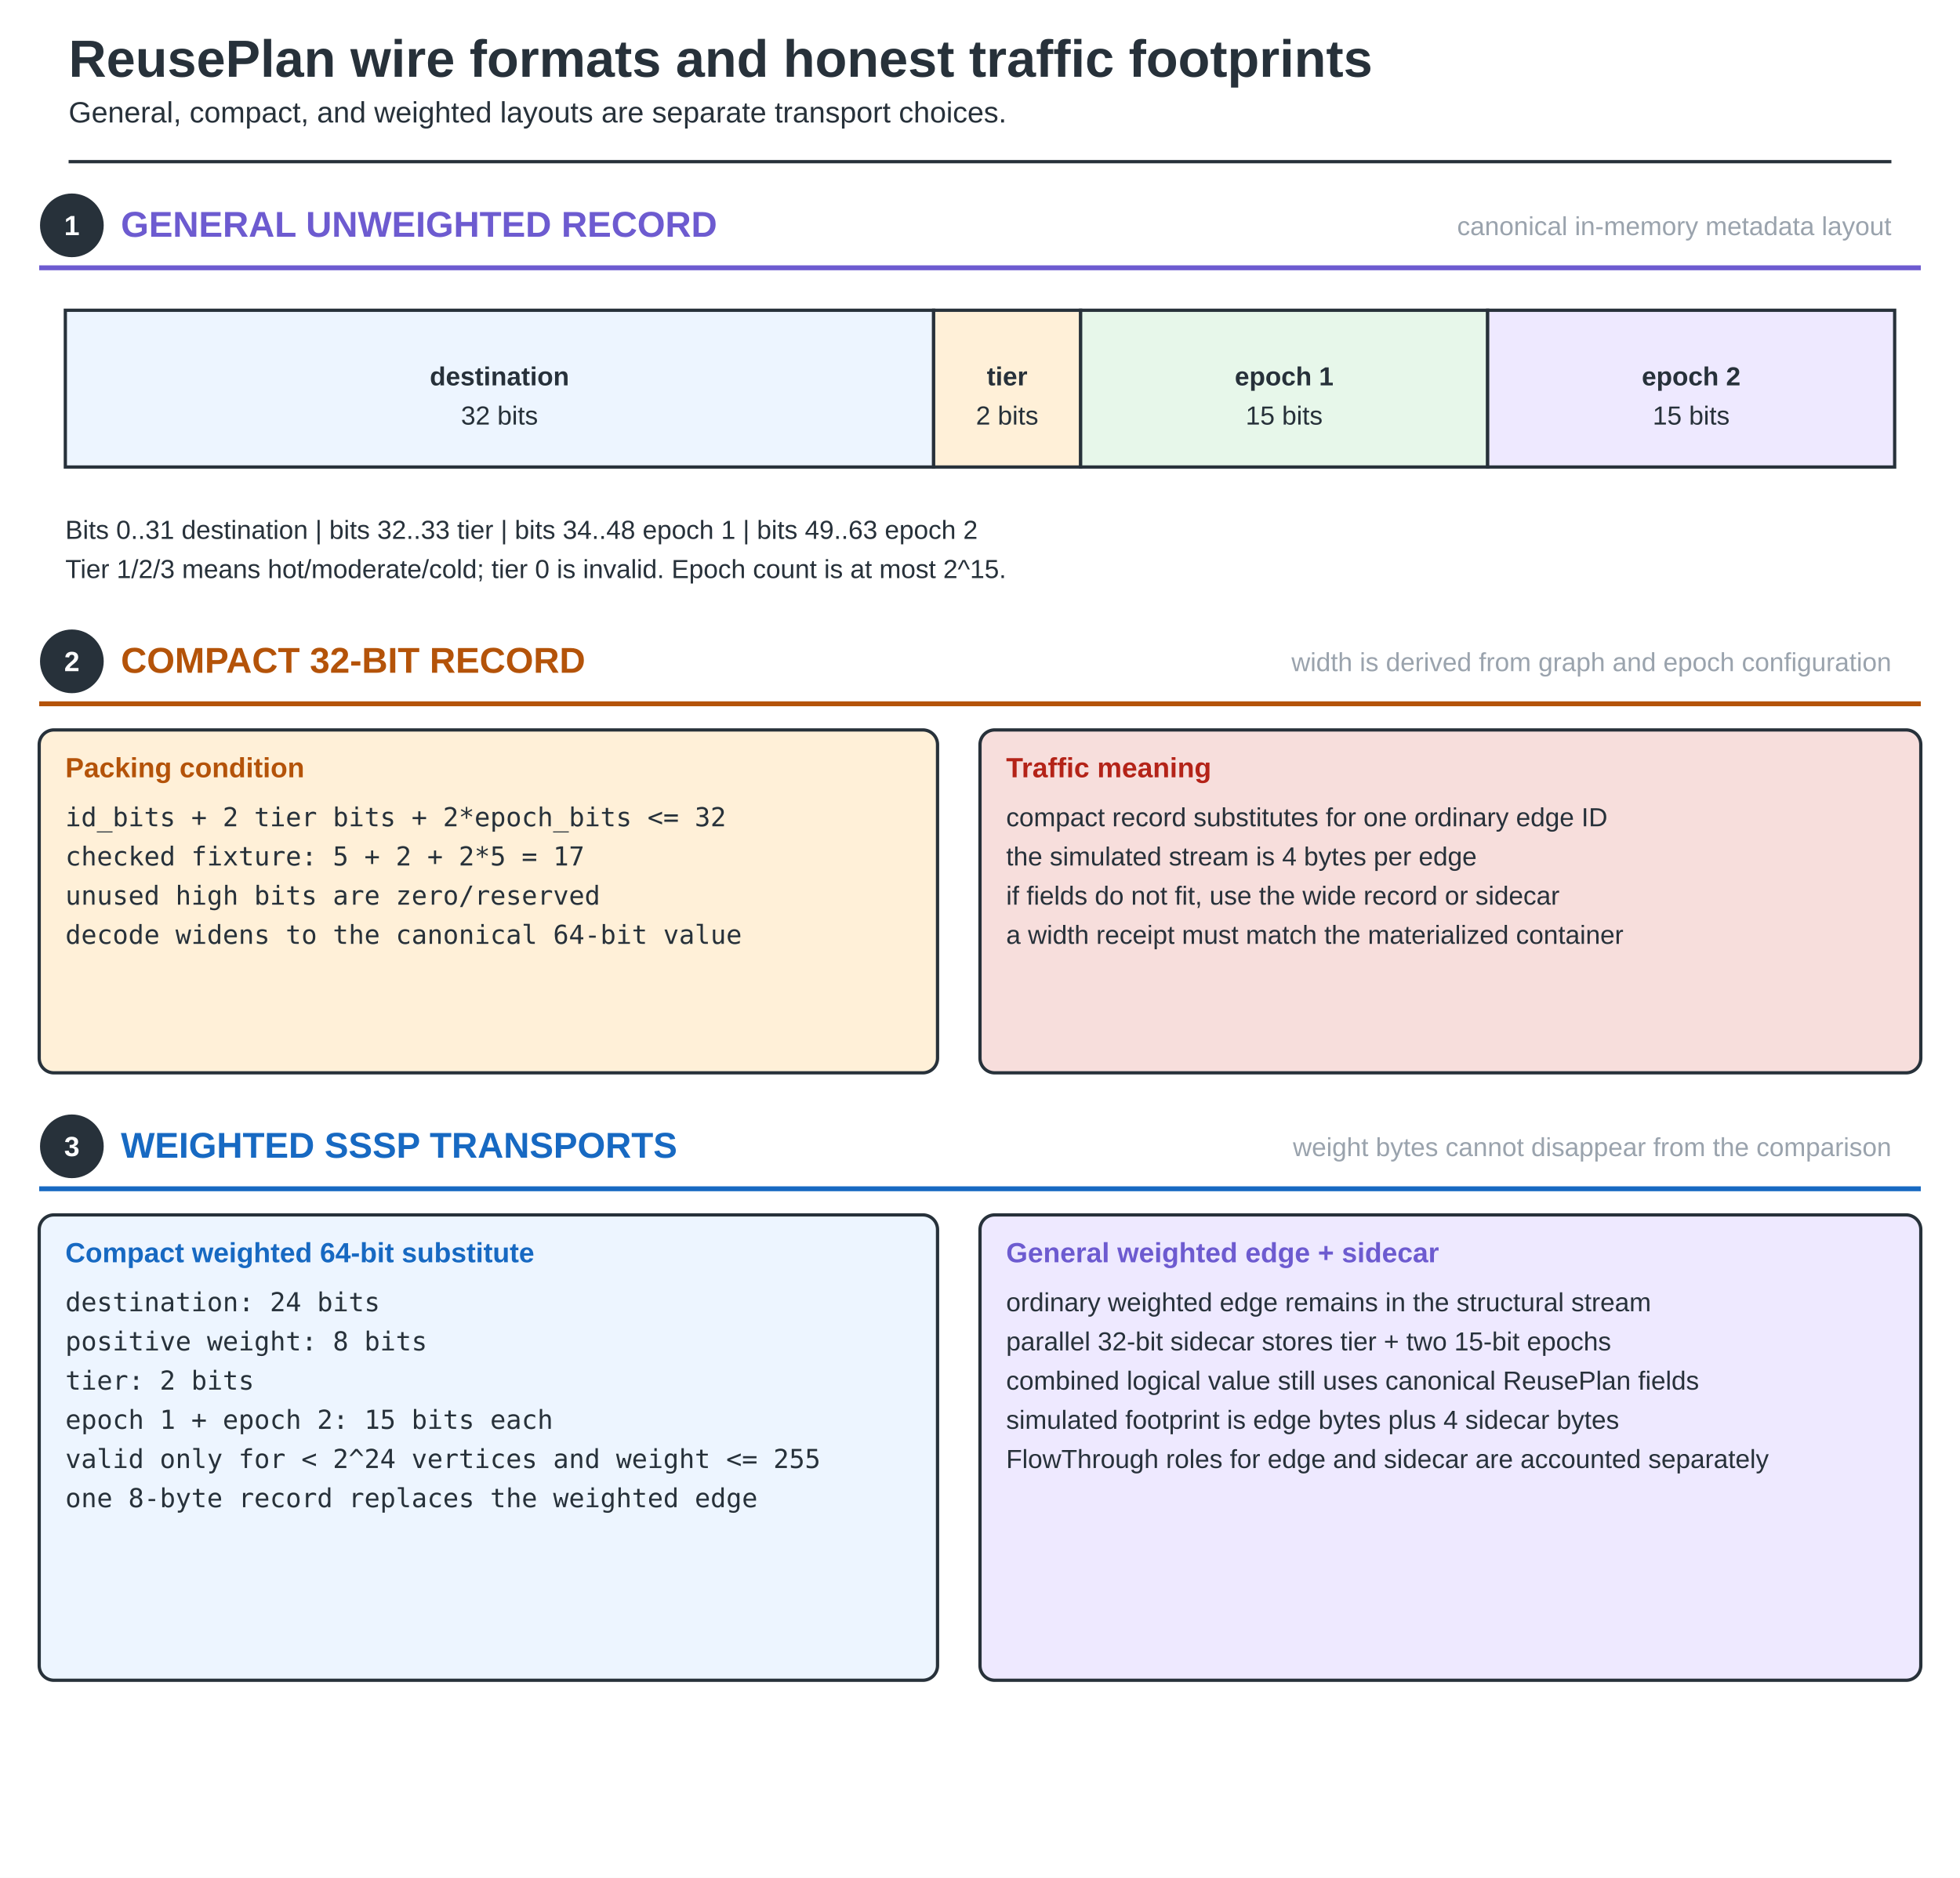
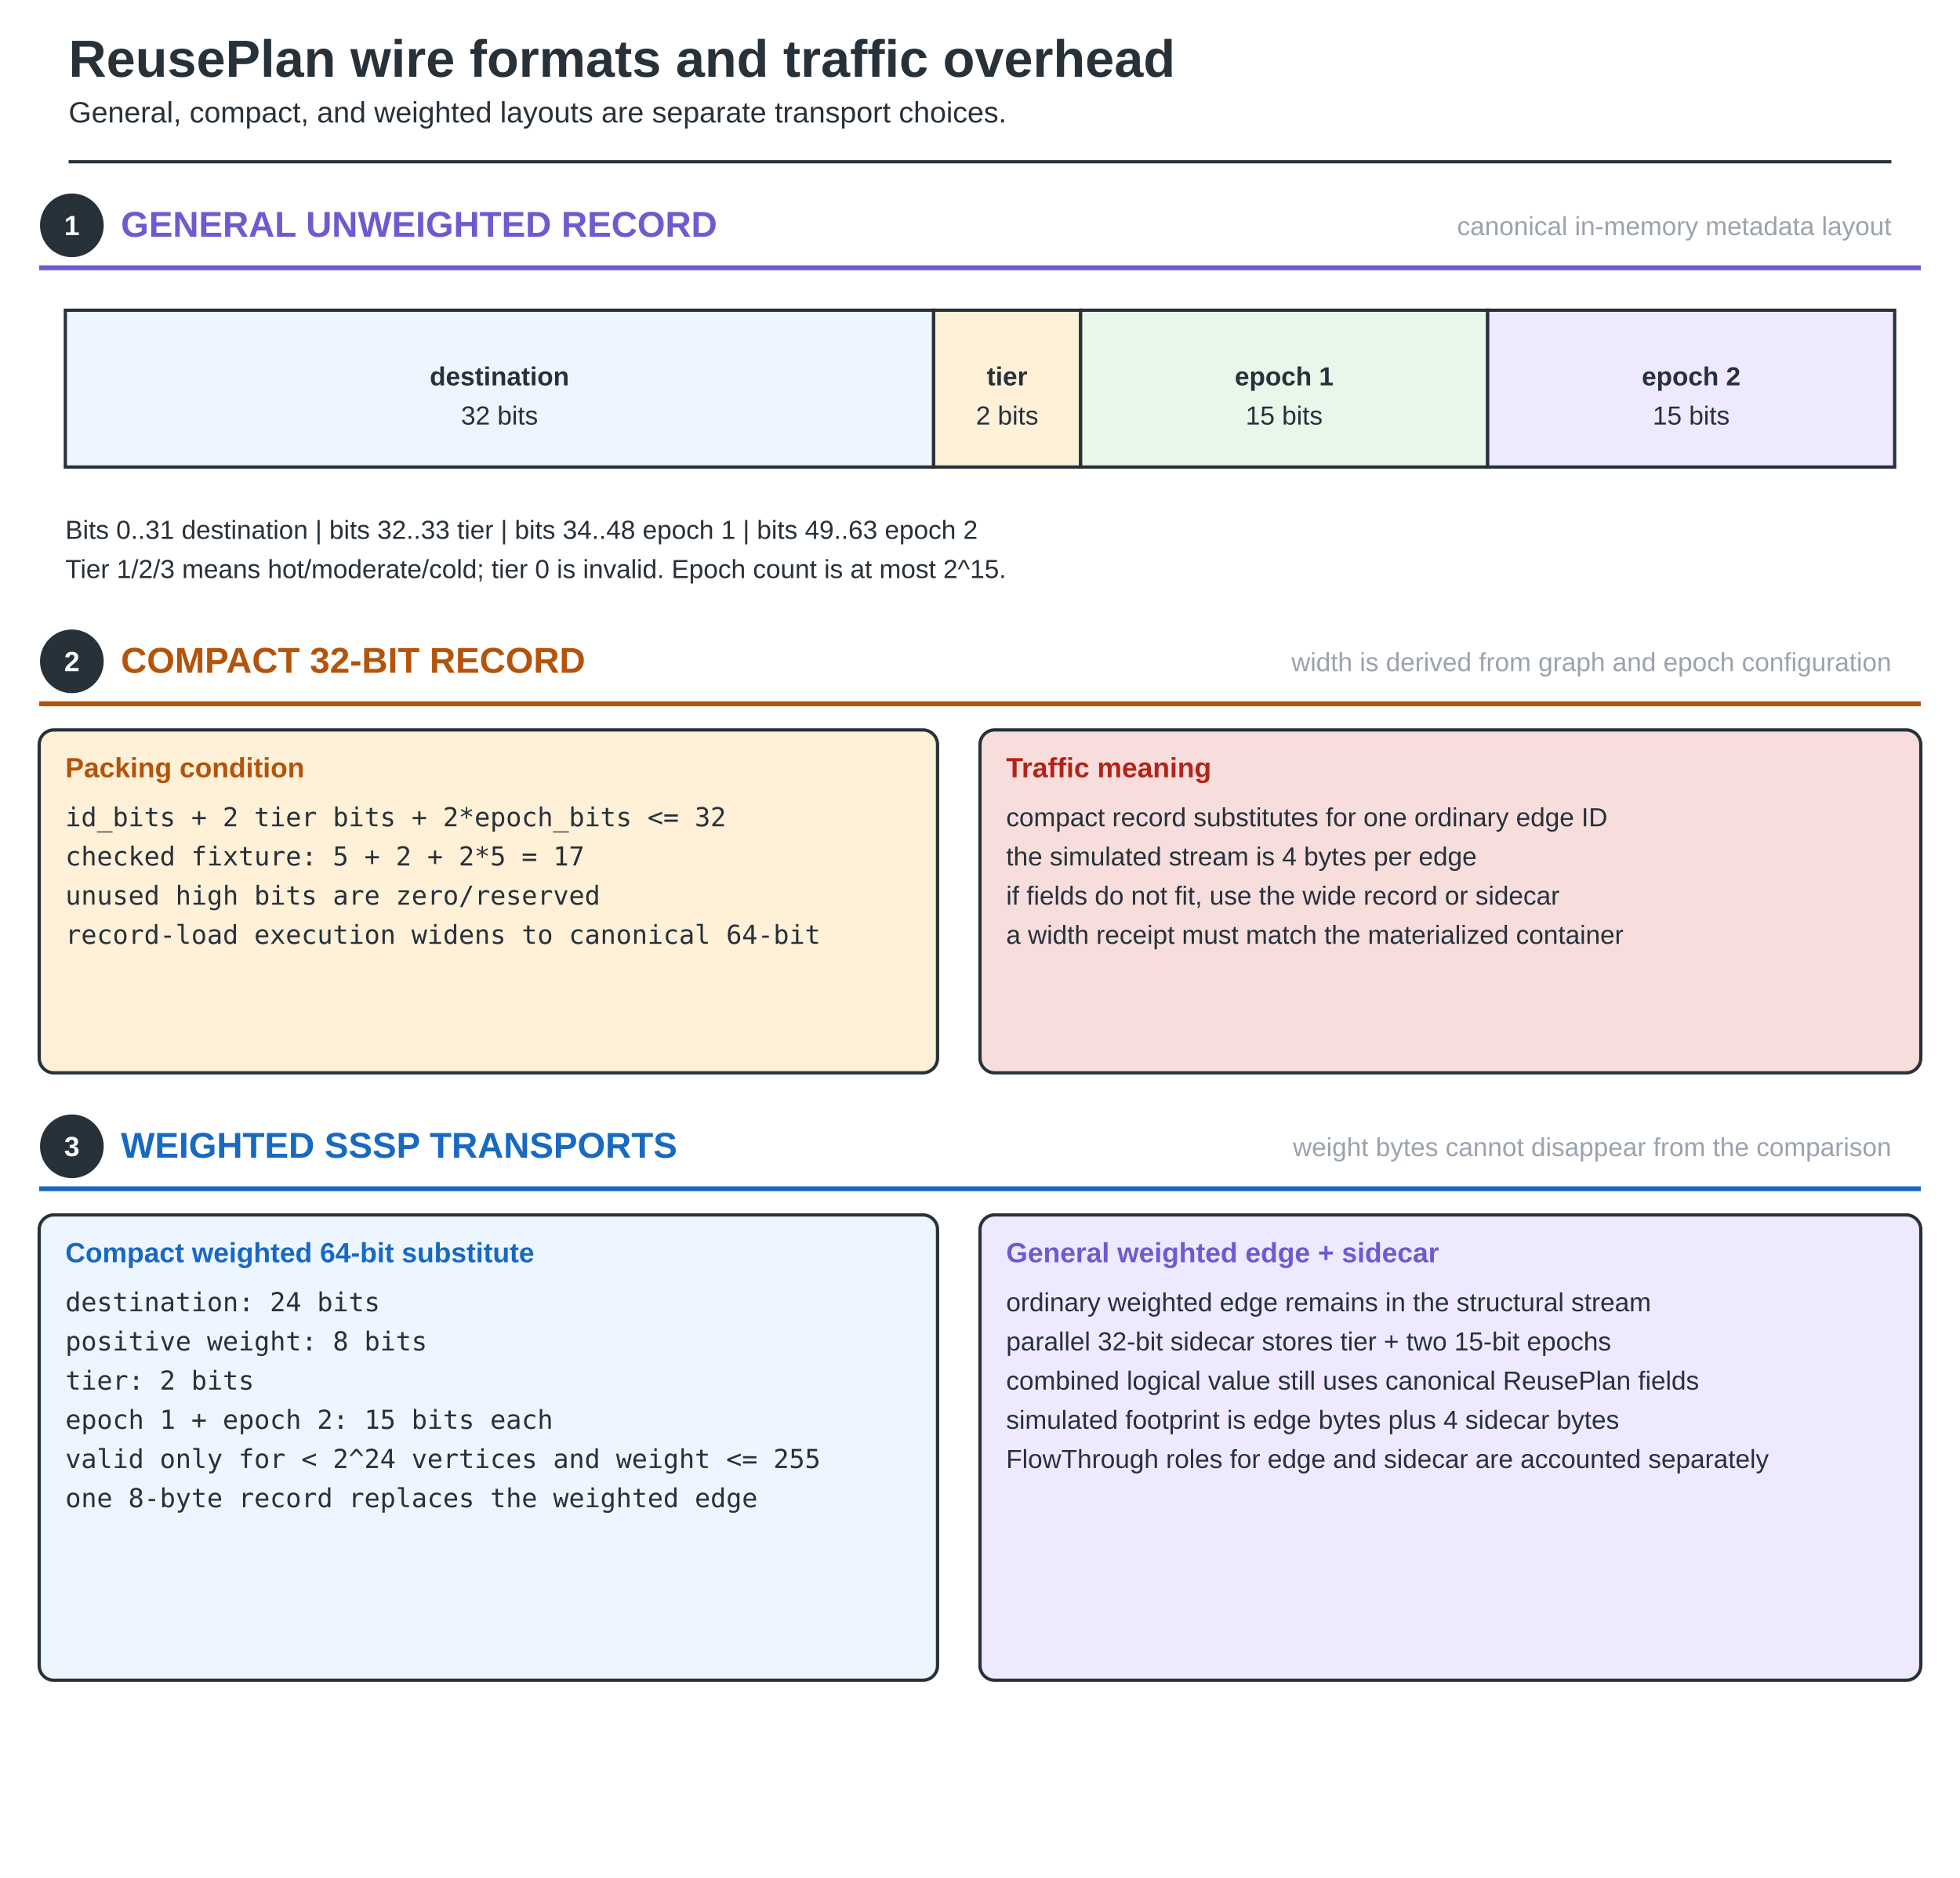
<svg xmlns="http://www.w3.org/2000/svg" width="1200" height="1150" viewBox="0 0 1200 1150" role="img" aria-labelledby="title desc" fill="#27313A" data-figure-schema="ecg-public/v1">
  <defs>
    <marker id="arrow-blue" viewBox="0 0 10 8" markerWidth="10" markerHeight="8" refX="10" refY="4" orient="auto" markerUnits="userSpaceOnUse">
      <path d="M0 0 L10 4 L0 8 Z" fill="#1769C2" />
    </marker>
    <marker id="arrow-green" viewBox="0 0 10 8" markerWidth="10" markerHeight="8" refX="10" refY="4" orient="auto" markerUnits="userSpaceOnUse">
      <path d="M0 0 L10 4 L0 8 Z" fill="#15803D" />
    </marker>
    <marker id="arrow-amber" viewBox="0 0 10 8" markerWidth="10" markerHeight="8" refX="10" refY="4" orient="auto" markerUnits="userSpaceOnUse">
      <path d="M0 0 L10 4 L0 8 Z" fill="#B45309" />
    </marker>
    <marker id="arrow-red" viewBox="0 0 10 8" markerWidth="10" markerHeight="8" refX="10" refY="4" orient="auto" markerUnits="userSpaceOnUse">
      <path d="M0 0 L10 4 L0 8 Z" fill="#B42318" />
    </marker>
    <marker id="arrow-purple" viewBox="0 0 10 8" markerWidth="10" markerHeight="8" refX="10" refY="4" orient="auto" markerUnits="userSpaceOnUse">
      <path d="M0 0 L10 4 L0 8 Z" fill="#6D5BD0" />
    </marker>
    <marker id="arrow-gray" viewBox="0 0 10 8" markerWidth="10" markerHeight="8" refX="10" refY="4" orient="auto" markerUnits="userSpaceOnUse">
      <path d="M0 0 L10 4 L0 8 Z" fill="#9AA3AD" />
    </marker>
    <marker id="arrow-ink" viewBox="0 0 10 8" markerWidth="10" markerHeight="8" refX="10" refY="4" orient="auto" markerUnits="userSpaceOnUse">
      <path d="M0 0 L10 4 L0 8 Z" fill="#27313A" />
    </marker>
    <style>
      :root { color-scheme: light dark; }
      @media (prefers-color-scheme: dark) {
        [fill="#FFFFFF"]{fill:#1E2327}[stroke="#FFFFFF"]{stroke:#1E2327}
        [fill="#F8F6EC"]{fill:#252A2E}[stroke="#F8F6EC"]{stroke:#252A2E}
        [fill="#EDF5FF"]{fill:#273846}[stroke="#EDF5FF"]{stroke:#273846}
        [fill="#E7F7EA"]{fill:#24382A}[stroke="#E7F7EA"]{stroke:#24382A}
        [fill="#FFF0D8"]{fill:#3B3122}[stroke="#FFF0D8"]{stroke:#3B3122}
        [fill="#F7DEDC"]{fill:#3D292A}[stroke="#F7DEDC"]{stroke:#3D292A}
        [fill="#EEE9FF"]{fill:#302C3C}[stroke="#EEE9FF"]{stroke:#302C3C}
        [fill="#27313A"]{fill:#ECE7DD}[stroke="#27313A"]{stroke:#ECE7DD}
        [fill="#9AA3AD"]{fill:#747D86}[stroke="#9AA3AD"]{stroke:#747D86}
        [fill="#1769C2"]{fill:#63A8FF}[stroke="#1769C2"]{stroke:#63A8FF}
        [fill="#15803D"]{fill:#63D68B}[stroke="#15803D"]{stroke:#63D68B}
        [fill="#B45309"]{fill:#F0B35A}[stroke="#B45309"]{stroke:#F0B35A}
        [fill="#6D5BD0"]{fill:#A79BF0}[stroke="#6D5BD0"]{stroke:#A79BF0}
        [fill="#B42318"]{fill:#F09B95}[stroke="#B42318"]{stroke:#F09B95}
      }
      .sans{font-family:Arial,Helvetica,sans-serif}
      .mono{font-family:"SFMono-Regular",Consolas,monospace}
      .title{font-size:32px;font-weight:700}
      .subtitle{font-size:18px}
      .heading{font-size:22px;font-weight:700}
      .label{font-size:17px;font-weight:700}
      .body{font-size:16px}
</style>
  </defs>
  <rect x="0" y="0" width="1200" height="1150" fill="#FFFFFF" />
-   <text x="42" y="47" text-anchor="start" class="sans title" fill="#27313A" font-weight="700">ReusePlan wire formats and honest traffic footprints</text>
+   <text x="42" y="47" text-anchor="start" class="sans title" fill="#27313A" font-weight="700">ReusePlan wire formats and traffic overhead</text>
  <text x="42" y="75" text-anchor="start" class="sans subtitle" fill="#27313A">General, compact, and weighted layouts are separate transport choices.</text>
  <line x1="42" y1="99" x2="1158" y2="99" stroke="#27313A" stroke-width="2" />
  <circle cx="44" cy="138" r="19" fill="#27313A" stroke="#27313A" stroke-width="1" />
  <text x="44" y="144" text-anchor="middle" class="sans label" fill="#FFFFFF" font-weight="700">1</text>
  <text x="74" y="145" text-anchor="start" class="sans heading" fill="#6D5BD0" font-weight="700">GENERAL UNWEIGHTED RECORD</text>
  <text x="1158" y="144" text-anchor="end" class="sans body" fill="#9AA3AD">canonical in-memory metadata layout</text>
  <line x1="24" y1="164" x2="1176" y2="164" stroke="#6D5BD0" stroke-width="3" />
  <rect x="40" y="190" width="531.613" height="96" rx="0" fill="#EDF5FF" stroke="#27313A" stroke-width="2" />
  <text x="305.806" y="236.0" text-anchor="middle" class="sans body" fill="#27313A" font-weight="700">destination</text>
  <text x="305.806" y="260.0" text-anchor="middle" class="sans body" fill="#27313A">32 bits</text>
  <rect x="571.613" y="190" width="90.0" height="96" rx="0" fill="#FFF0D8" stroke="#27313A" stroke-width="2" />
  <text x="616.613" y="236.0" text-anchor="middle" class="sans body" fill="#27313A" font-weight="700">tier</text>
  <text x="616.613" y="260.0" text-anchor="middle" class="sans body" fill="#27313A">2 bits</text>
  <rect x="661.613" y="190" width="249.194" height="96" rx="0" fill="#E7F7EA" stroke="#27313A" stroke-width="2" />
  <text x="786.21" y="236.0" text-anchor="middle" class="sans body" fill="#27313A" font-weight="700">epoch 1</text>
  <text x="786.21" y="260.0" text-anchor="middle" class="sans body" fill="#27313A">15 bits</text>
  <rect x="910.806" y="190" width="249.194" height="96" rx="0" fill="#EEE9FF" stroke="#27313A" stroke-width="2" />
  <text x="1035.403" y="236.0" text-anchor="middle" class="sans body" fill="#27313A" font-weight="700">epoch 2</text>
  <text x="1035.403" y="260.0" text-anchor="middle" class="sans body" fill="#27313A">15 bits</text>
  <text x="40" y="330" text-anchor="start" class="sans body" fill="#27313A">Bits 0..31 destination | bits 32..33 tier | bits 34..48 epoch 1 | bits 49..63 epoch 2</text>
  <text x="40" y="354" text-anchor="start" class="sans body" fill="#27313A">Tier 1/2/3 means hot/moderate/cold; tier 0 is invalid. Epoch count is at most 2^15.</text>
  <circle cx="44" cy="405" r="19" fill="#27313A" stroke="#27313A" stroke-width="1" />
  <text x="44" y="411" text-anchor="middle" class="sans label" fill="#FFFFFF" font-weight="700">2</text>
  <text x="74" y="412" text-anchor="start" class="sans heading" fill="#B45309" font-weight="700">COMPACT 32-BIT RECORD</text>
  <text x="1158" y="411" text-anchor="end" class="sans body" fill="#9AA3AD">width is derived from graph and epoch configuration</text>
  <line x1="24" y1="431" x2="1176" y2="431" stroke="#B45309" stroke-width="3" />
  <rect x="24" y="447" width="550" height="210" rx="9" fill="#FFF0D8" stroke="#27313A" stroke-width="2" />
  <text x="40" y="476" text-anchor="start" class="sans label" fill="#B45309" font-weight="700">Packing condition</text>
  <text x="40" y="506" text-anchor="start" class="mono body" fill="#27313A">id_bits + 2 tier bits + 2*epoch_bits &lt;= 32</text>
  <text x="40" y="530" text-anchor="start" class="mono body" fill="#27313A">checked fixture: 5 + 2 + 2*5 = 17</text>
  <text x="40" y="554" text-anchor="start" class="mono body" fill="#27313A">unused high bits are zero/reserved</text>
-   <text x="40" y="578" text-anchor="start" class="mono body" fill="#27313A">decode widens to the canonical 64-bit value</text>
+   <text x="40" y="578" text-anchor="start" class="mono body" fill="#27313A">record-load execution widens to canonical 64-bit</text>
  <rect x="600" y="447" width="576" height="210" rx="9" fill="#F7DEDC" stroke="#27313A" stroke-width="2" />
  <text x="616" y="476" text-anchor="start" class="sans label" fill="#B42318" font-weight="700">Traffic meaning</text>
  <text x="616" y="506" text-anchor="start" class="sans body" fill="#27313A">compact record substitutes for one ordinary edge ID</text>
  <text x="616" y="530" text-anchor="start" class="sans body" fill="#27313A">the simulated stream is 4 bytes per edge</text>
  <text x="616" y="554" text-anchor="start" class="sans body" fill="#27313A">if fields do not fit, use the wide record or sidecar</text>
  <text x="616" y="578" text-anchor="start" class="sans body" fill="#27313A">a width receipt must match the materialized container</text>
  <circle cx="44" cy="702" r="19" fill="#27313A" stroke="#27313A" stroke-width="1" />
  <text x="44" y="708" text-anchor="middle" class="sans label" fill="#FFFFFF" font-weight="700">3</text>
  <text x="74" y="709" text-anchor="start" class="sans heading" fill="#1769C2" font-weight="700">WEIGHTED SSSP TRANSPORTS</text>
  <text x="1158" y="708" text-anchor="end" class="sans body" fill="#9AA3AD">weight bytes cannot disappear from the comparison</text>
  <line x1="24" y1="728" x2="1176" y2="728" stroke="#1769C2" stroke-width="3" />
  <rect x="24" y="744" width="550" height="285" rx="9" fill="#EDF5FF" stroke="#27313A" stroke-width="2" />
  <text x="40" y="773" text-anchor="start" class="sans label" fill="#1769C2" font-weight="700">Compact weighted 64-bit substitute</text>
  <text x="40" y="803" text-anchor="start" class="mono body" fill="#27313A">destination: 24 bits</text>
  <text x="40" y="827" text-anchor="start" class="mono body" fill="#27313A">positive weight: 8 bits</text>
  <text x="40" y="851" text-anchor="start" class="mono body" fill="#27313A">tier: 2 bits</text>
  <text x="40" y="875" text-anchor="start" class="mono body" fill="#27313A">epoch 1 + epoch 2: 15 bits each</text>
  <text x="40" y="899" text-anchor="start" class="mono body" fill="#27313A">valid only for &lt; 2^24 vertices and weight &lt;= 255</text>
  <text x="40" y="923" text-anchor="start" class="mono body" fill="#27313A">one 8-byte record replaces the weighted edge</text>
  <rect x="600" y="744" width="576" height="285" rx="9" fill="#EEE9FF" stroke="#27313A" stroke-width="2" />
  <text x="616" y="773" text-anchor="start" class="sans label" fill="#6D5BD0" font-weight="700">General weighted edge + sidecar</text>
  <text x="616" y="803" text-anchor="start" class="sans body" fill="#27313A">ordinary weighted edge remains in the structural stream</text>
  <text x="616" y="827" text-anchor="start" class="sans body" fill="#27313A">parallel 32-bit sidecar stores tier + two 15-bit epochs</text>
  <text x="616" y="851" text-anchor="start" class="sans body" fill="#27313A">combined logical value still uses canonical ReusePlan fields</text>
  <text x="616" y="875" text-anchor="start" class="sans body" fill="#27313A">simulated footprint is edge bytes plus 4 sidecar bytes</text>
  <text x="616" y="899" text-anchor="start" class="sans body" fill="#27313A">FlowThrough roles for edge and sidecar are accounted separately</text>
</svg>
